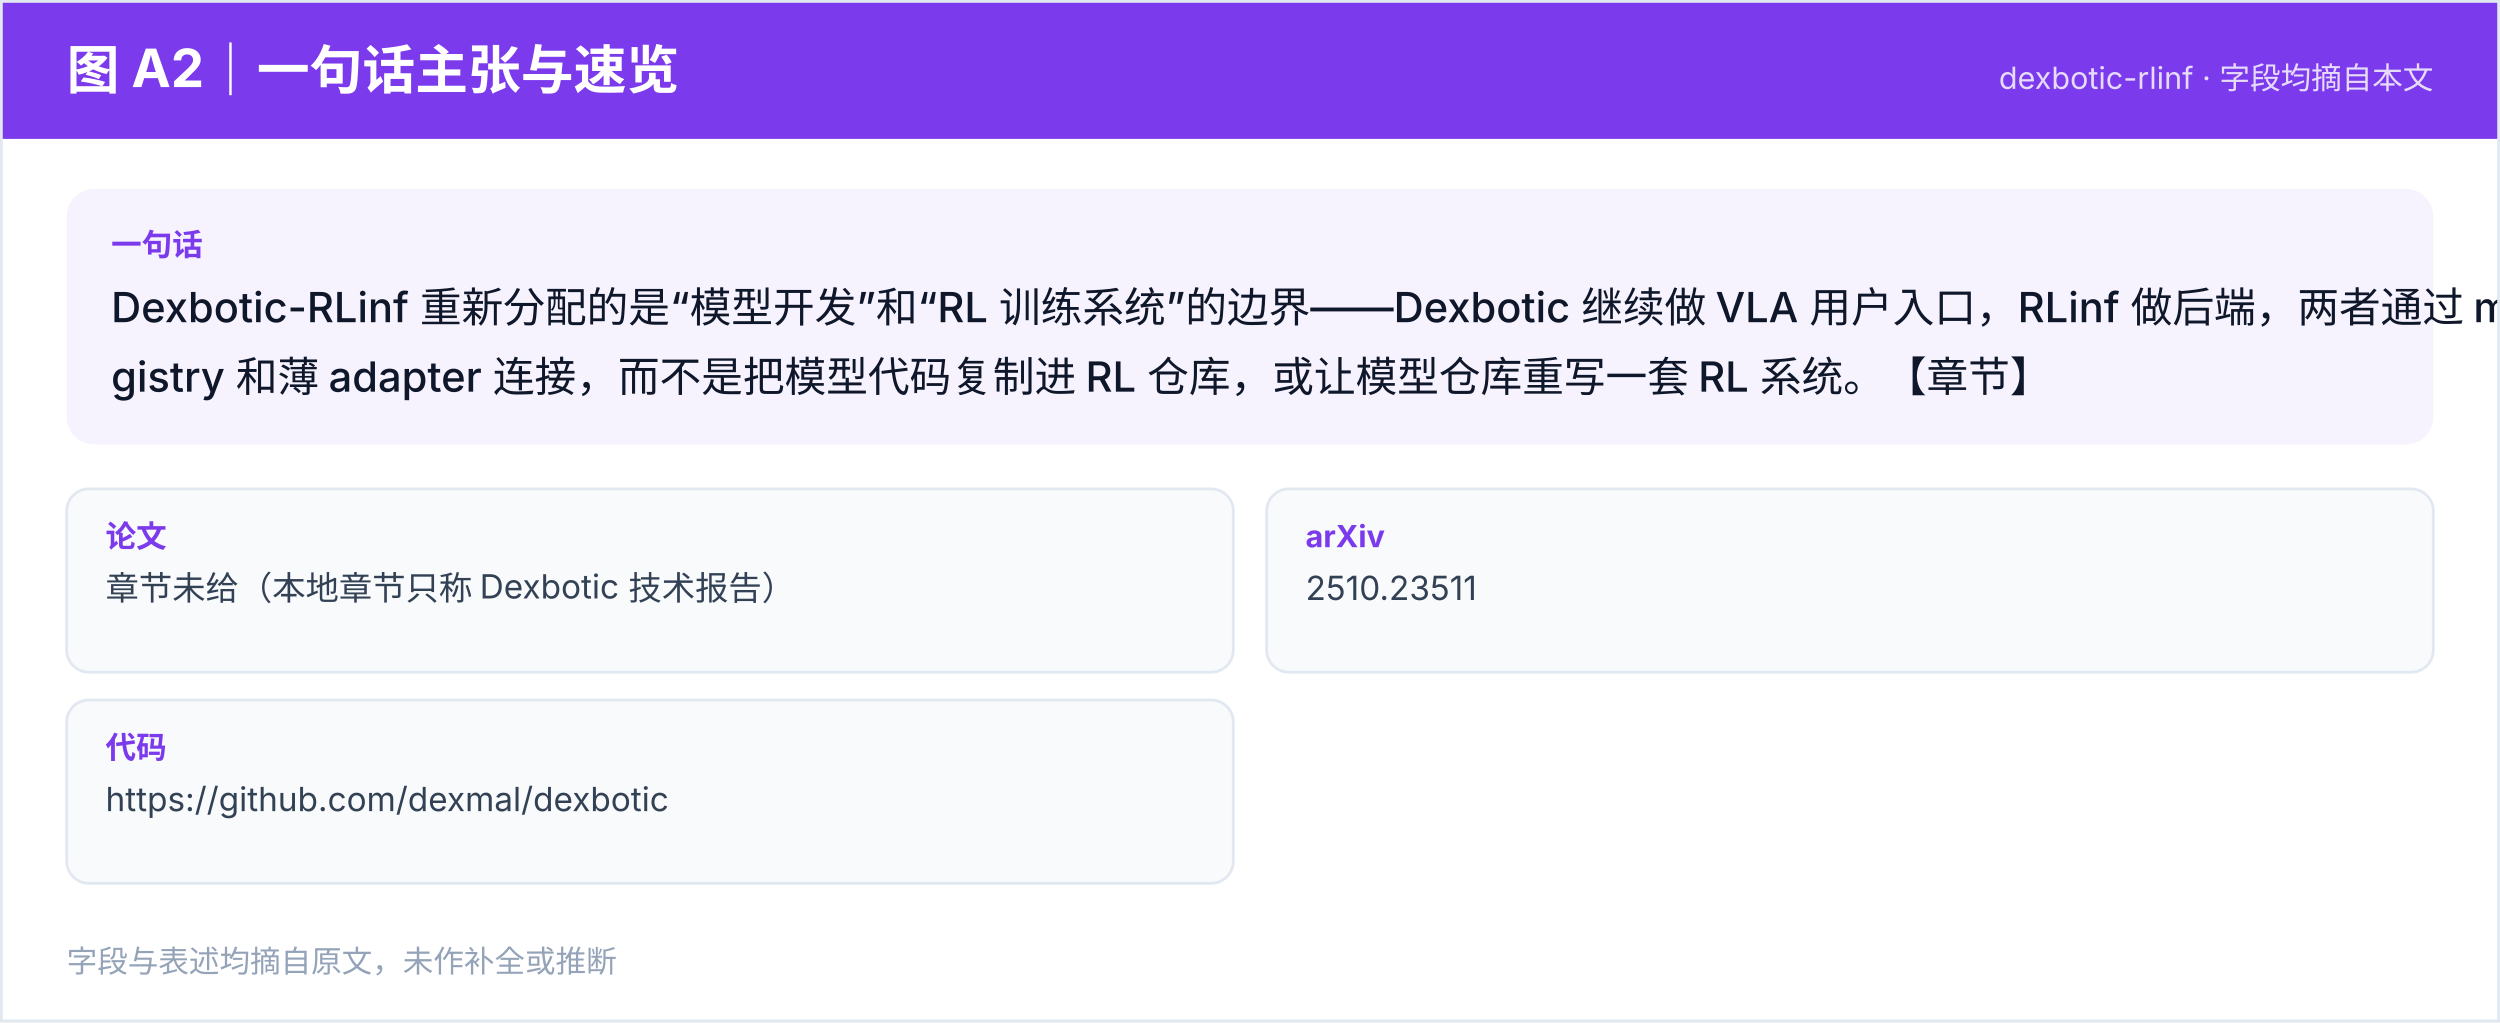
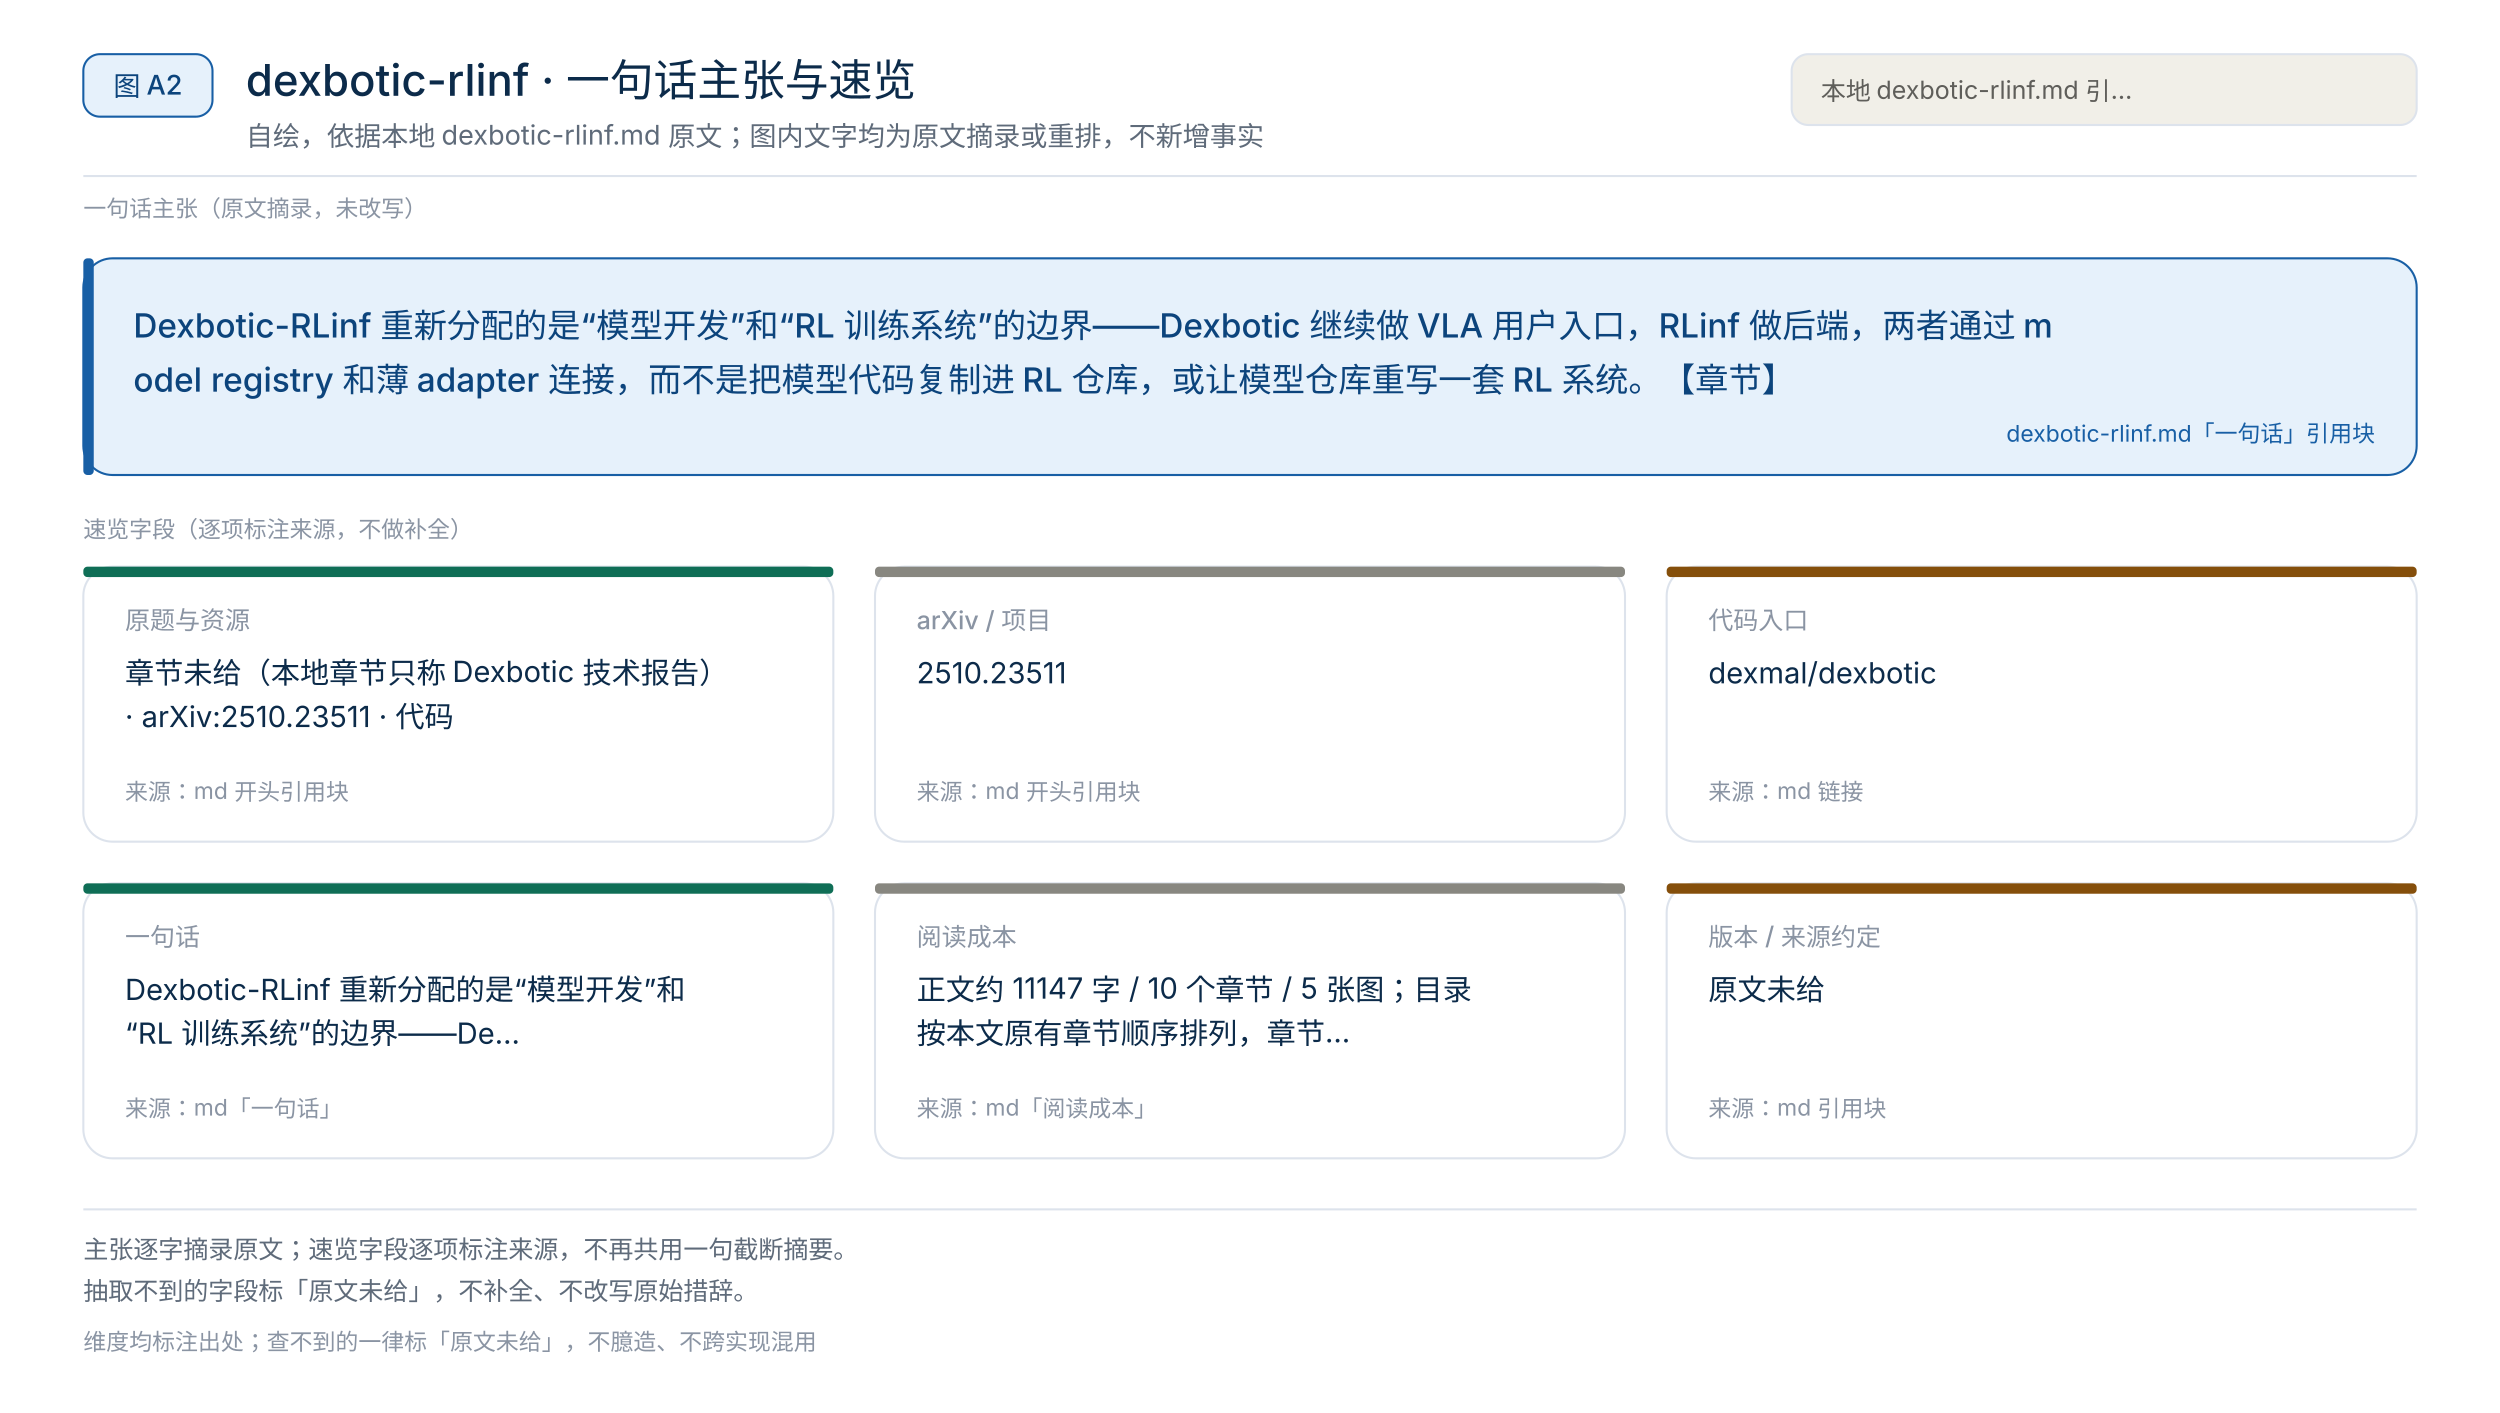
- <svg xmlns="http://www.w3.org/2000/svg" viewBox="0 0 900 368" width="900" height="368" font-family="PingFang SC, -apple-system, BlinkMacSystemFont, Microsoft YaHei, sans-serif">
-   <rect width="900" height="368" fill="#ffffff" />
-   <rect x="0" y="0" width="900" height="50" fill="#7c3aed" />
-   <text x="24" y="32" font-size="19" fill="#ffffff" font-weight="700" text-anchor="start">图 A2｜一句话主张与速览</text>
-   <text x="876" y="32" font-size="11" fill="#ffffff" font-weight="400" text-anchor="end" opacity="0.82">dexbotic-rlinf · 字段均摘自本文</text>
-   <rect x="24" y="68" width="852" height="92" rx="10" fill="#7c3aed" opacity="0.07" />
-   <text x="40" y="92" font-size="11" fill="#7c3aed" font-weight="700" text-anchor="start">一句话</text>
-   <text x="40" y="116" font-size="15" fill="#0f172a" font-weight="500" text-anchor="start">Dexbotic-RLinf 重新分配的是“模型开发”和“RL 训练系统”的边界——Dexbotic 继续做 VLA 用户入口，RLinf 做后端，两者通过 model re</text>
-   <text x="40" y="141" font-size="15" fill="#0f172a" font-weight="500" text-anchor="start">gistry 和薄 adapter 连接，而不是把模型代码复制进 RL 仓库，或让模型仓库重写一套 RL 系统。【章节】</text>
-   <rect x="24" y="176" width="420" height="66" rx="8" fill="#f8fafc" stroke="#e2e8f0" />
-   <text x="38" y="197" font-size="11" fill="#7c3aed" font-weight="700" text-anchor="start">论文</text>
-   <text x="38" y="216" font-size="12" fill="#334155" font-weight="400" text-anchor="start">章节未给（本地章节只称 Dexbotic 技术报告）</text>
-   <rect x="456" y="176" width="420" height="66" rx="8" fill="#f8fafc" stroke="#e2e8f0" />
-   <text x="470" y="197" font-size="11" fill="#7c3aed" font-weight="700" text-anchor="start">arXiv</text>
-   <text x="470" y="216" font-size="12" fill="#334155" font-weight="400" text-anchor="start">2510.23511</text>
-   <rect x="24" y="252" width="420" height="66" rx="8" fill="#f8fafc" stroke="#e2e8f0" />
-   <text x="38" y="273" font-size="11" fill="#7c3aed" font-weight="700" text-anchor="start">代码</text>
-   <text x="38" y="292" font-size="12" fill="#334155" font-weight="400" text-anchor="start">https://github.com/dexmal/dexbotic</text>
-   <text x="24" y="350" font-size="11" fill="#94a3b8" font-weight="400" text-anchor="start">字段与表述均摘自原文，未作补全或推断</text>
-   <rect x="0.5" y="0.5" width="899" height="367" fill="none" stroke="#e2e8f0" />
+ <svg xmlns="http://www.w3.org/2000/svg" width="1200" height="678" viewBox="0 0 1200 678" role="img">
+   <defs>
+     <marker id="arrow" viewBox="0 0 10 10" refX="8" refY="5" markerWidth="6" markerHeight="6" orient="auto-start-reverse">
+       <path d="M2 1L8 5L2 9" fill="none" stroke="#185FA5" stroke-width="1.6" stroke-linecap="round" stroke-linejoin="round" />
+     </marker>
+   </defs>
+   <rect x="0" y="0" width="1200" height="678" rx="0" fill="#FFFFFF" stroke="#FFFFFF" stroke-width="1" />
+   <text x="118" y="46" font-family="-apple-system,BlinkMacSystemFont,'PingFang SC','Microsoft YaHei',sans-serif" font-size="21" font-weight="500" fill="#0C2B4A" text-anchor="start">dexbotic-rlinf · 一句话主张与速览</text>
+   <text x="118" y="70" font-family="-apple-system,BlinkMacSystemFont,'PingFang SC','Microsoft YaHei',sans-serif" font-size="13" font-weight="400" fill="#5F6B7A" text-anchor="start">自绘，依据本地 dexbotic-rlinf.md 原文；图内文字均为原文摘录或重排，不新增事实</text>
+   <rect x="40" y="84" width="1120" height="1" rx="0" fill="#DDE3EC" stroke="#DDE3EC" stroke-width="0" />
+   <rect x="860" y="26" width="300" height="34" rx="8" fill="#F1EFE8" stroke="#DDE3EC" stroke-width="1" />
+   <text x="874" y="48" font-family="-apple-system,BlinkMacSystemFont,'PingFang SC','Microsoft YaHei',sans-serif" font-size="12" font-weight="400" fill="#5F5E5A" text-anchor="start">本地 dexbotic-rlinf.md 引…</text>
+   <rect x="40" y="26" width="62" height="30" rx="8" fill="#E6F1FB" stroke="#185FA5" stroke-width="1" />
+   <text x="71" y="46" font-family="-apple-system,BlinkMacSystemFont,'PingFang SC','Microsoft YaHei',sans-serif" font-size="13" font-weight="500" fill="#0C447C" text-anchor="middle">图 A2</text>
+   <text x="40" y="104" font-family="-apple-system,BlinkMacSystemFont,'PingFang SC','Microsoft YaHei',sans-serif" font-size="11" font-weight="400" fill="#8A94A3" text-anchor="start">一句话主张（原文摘录，未改写）</text>
+   <rect x="40" y="124" width="1120" height="104" rx="14" fill="#E6F1FB" stroke="#185FA5" stroke-width="1" />
+   <rect x="40" y="124" width="5" height="104" rx="2" fill="#185FA5" stroke="#185FA5" stroke-width="0" />
+   <text x="64" y="162" font-family="-apple-system,BlinkMacSystemFont,'PingFang SC','Microsoft YaHei',sans-serif" font-size="16" font-weight="500" fill="#0C447C" text-anchor="start">Dexbotic-RLinf 重新分配的是“模型开发”和“RL 训练系统”的边界——Dexbotic 继续做 VLA 用户入口，RLinf 做后端，两者通过 m</text>
+   <text x="64" y="188" font-family="-apple-system,BlinkMacSystemFont,'PingFang SC','Microsoft YaHei',sans-serif" font-size="16" font-weight="500" fill="#0C447C" text-anchor="start">odel registry 和薄 adapter 连接，而不是把模型代码复制进 RL 仓库，或让模型仓库重写一套 RL 系统。【章节】</text>
+   <text x="1140" y="212" font-family="-apple-system,BlinkMacSystemFont,'PingFang SC','Microsoft YaHei',sans-serif" font-size="11" font-weight="400" fill="#185FA5" text-anchor="end">dexbotic-rlinf.md「一句话」引用块</text>
+   <text x="40" y="258" font-family="-apple-system,BlinkMacSystemFont,'PingFang SC','Microsoft YaHei',sans-serif" font-size="11" font-weight="400" fill="#8A94A3" text-anchor="start">速览字段（逐项标注来源，不做补全）</text>
+   <rect x="40" y="272" width="360" height="132" rx="14" fill="#FFFFFF" stroke="#DDE3EC" stroke-width="1" />
+   <rect x="40" y="272" width="360" height="5" rx="2" fill="#0F6E56" stroke="#0F6E56" stroke-width="0" />
+   <text x="60" y="302" font-family="-apple-system,BlinkMacSystemFont,'PingFang SC','Microsoft YaHei',sans-serif" font-size="12" font-weight="500" fill="#8A94A3" text-anchor="start">原题与资源</text>
+   <text x="60" y="328" font-family="-apple-system,BlinkMacSystemFont,'PingFang SC','Microsoft YaHei',sans-serif" font-size="14" font-weight="400" fill="#0C2B4A" text-anchor="start">章节未给（本地章节只称 Dexbotic 技术报告）</text>
+   <text x="60" y="349" font-family="-apple-system,BlinkMacSystemFont,'PingFang SC','Microsoft YaHei',sans-serif" font-size="14" font-weight="400" fill="#0C2B4A" text-anchor="start"> · arXiv:2510.23511 · 代码</text>
+   <text x="60" y="384" font-family="-apple-system,BlinkMacSystemFont,'PingFang SC','Microsoft YaHei',sans-serif" font-size="11" font-weight="400" fill="#8A94A3" text-anchor="start">来源：md 开头引用块</text>
+   <rect x="420" y="272" width="360" height="132" rx="14" fill="#FFFFFF" stroke="#DDE3EC" stroke-width="1" />
+   <rect x="420" y="272" width="360" height="5" rx="2" fill="#888780" stroke="#888780" stroke-width="0" />
+   <text x="440" y="302" font-family="-apple-system,BlinkMacSystemFont,'PingFang SC','Microsoft YaHei',sans-serif" font-size="12" font-weight="500" fill="#8A94A3" text-anchor="start">arXiv / 项目</text>
+   <text x="440" y="328" font-family="-apple-system,BlinkMacSystemFont,'PingFang SC','Microsoft YaHei',sans-serif" font-size="14" font-weight="400" fill="#0C2B4A" text-anchor="start">2510.23511</text>
+   <text x="440" y="384" font-family="-apple-system,BlinkMacSystemFont,'PingFang SC','Microsoft YaHei',sans-serif" font-size="11" font-weight="400" fill="#8A94A3" text-anchor="start">来源：md 开头引用块</text>
+   <rect x="800" y="272" width="360" height="132" rx="14" fill="#FFFFFF" stroke="#DDE3EC" stroke-width="1" />
+   <rect x="800" y="272" width="360" height="5" rx="2" fill="#854F0B" stroke="#854F0B" stroke-width="0" />
+   <text x="820" y="302" font-family="-apple-system,BlinkMacSystemFont,'PingFang SC','Microsoft YaHei',sans-serif" font-size="12" font-weight="500" fill="#8A94A3" text-anchor="start">代码入口</text>
+   <text x="820" y="328" font-family="-apple-system,BlinkMacSystemFont,'PingFang SC','Microsoft YaHei',sans-serif" font-size="14" font-weight="400" fill="#0C2B4A" text-anchor="start">dexmal/dexbotic</text>
+   <text x="820" y="384" font-family="-apple-system,BlinkMacSystemFont,'PingFang SC','Microsoft YaHei',sans-serif" font-size="11" font-weight="400" fill="#8A94A3" text-anchor="start">来源：md 链接</text>
+   <rect x="40" y="424" width="360" height="132" rx="14" fill="#FFFFFF" stroke="#DDE3EC" stroke-width="1" />
+   <rect x="40" y="424" width="360" height="5" rx="2" fill="#0F6E56" stroke="#0F6E56" stroke-width="0" />
+   <text x="60" y="454" font-family="-apple-system,BlinkMacSystemFont,'PingFang SC','Microsoft YaHei',sans-serif" font-size="12" font-weight="500" fill="#8A94A3" text-anchor="start">一句话</text>
+   <text x="60" y="480" font-family="-apple-system,BlinkMacSystemFont,'PingFang SC','Microsoft YaHei',sans-serif" font-size="14" font-weight="400" fill="#0C2B4A" text-anchor="start">Dexbotic-RLinf 重新分配的是“模型开发”和</text>
+   <text x="60" y="501" font-family="-apple-system,BlinkMacSystemFont,'PingFang SC','Microsoft YaHei',sans-serif" font-size="14" font-weight="400" fill="#0C2B4A" text-anchor="start">“RL 训练系统”的边界——De…</text>
+   <text x="60" y="536" font-family="-apple-system,BlinkMacSystemFont,'PingFang SC','Microsoft YaHei',sans-serif" font-size="11" font-weight="400" fill="#8A94A3" text-anchor="start">来源：md「一句话」</text>
+   <rect x="420" y="424" width="360" height="132" rx="14" fill="#FFFFFF" stroke="#DDE3EC" stroke-width="1" />
+   <rect x="420" y="424" width="360" height="5" rx="2" fill="#888780" stroke="#888780" stroke-width="0" />
+   <text x="440" y="454" font-family="-apple-system,BlinkMacSystemFont,'PingFang SC','Microsoft YaHei',sans-serif" font-size="12" font-weight="500" fill="#8A94A3" text-anchor="start">阅读成本</text>
+   <text x="440" y="480" font-family="-apple-system,BlinkMacSystemFont,'PingFang SC','Microsoft YaHei',sans-serif" font-size="14" font-weight="400" fill="#0C2B4A" text-anchor="start">正文约 11147 字 / 10 个章节 / 5 张图；目录</text>
+   <text x="440" y="501" font-family="-apple-system,BlinkMacSystemFont,'PingFang SC','Microsoft YaHei',sans-serif" font-size="14" font-weight="400" fill="#0C2B4A" text-anchor="start">按本文原有章节顺序排列，章节…</text>
+   <text x="440" y="536" font-family="-apple-system,BlinkMacSystemFont,'PingFang SC','Microsoft YaHei',sans-serif" font-size="11" font-weight="400" fill="#8A94A3" text-anchor="start">来源：md「阅读成本」</text>
+   <rect x="800" y="424" width="360" height="132" rx="14" fill="#FFFFFF" stroke="#DDE3EC" stroke-width="1" />
+   <rect x="800" y="424" width="360" height="5" rx="2" fill="#854F0B" stroke="#854F0B" stroke-width="0" />
+   <text x="820" y="454" font-family="-apple-system,BlinkMacSystemFont,'PingFang SC','Microsoft YaHei',sans-serif" font-size="12" font-weight="500" fill="#8A94A3" text-anchor="start">版本 / 来源约定</text>
+   <text x="820" y="480" font-family="-apple-system,BlinkMacSystemFont,'PingFang SC','Microsoft YaHei',sans-serif" font-size="14" font-weight="400" fill="#0C2B4A" text-anchor="start">原文未给</text>
+   <text x="820" y="536" font-family="-apple-system,BlinkMacSystemFont,'PingFang SC','Microsoft YaHei',sans-serif" font-size="11" font-weight="400" fill="#8A94A3" text-anchor="start">来源：md 引用块</text>
+   <rect x="40" y="580" width="1120" height="1" rx="0" fill="#DDE3EC" stroke="#DDE3EC" stroke-width="0" />
+   <text x="40" y="604" font-family="-apple-system,BlinkMacSystemFont,'PingFang SC','Microsoft YaHei',sans-serif" font-size="12" font-weight="400" fill="#5F6B7A" text-anchor="start">主张逐字摘录原文；速览字段逐项标注来源，不再共用一句截断摘要。</text>
+   <text x="40" y="624" font-family="-apple-system,BlinkMacSystemFont,'PingFang SC','Microsoft YaHei',sans-serif" font-size="12" font-weight="400" fill="#5F6B7A" text-anchor="start">抽取不到的字段标「原文未给」，不补全、不改写原始措辞。</text>
+   <text x="40" y="648" font-family="-apple-system,BlinkMacSystemFont,'PingFang SC','Microsoft YaHei',sans-serif" font-size="11" font-weight="400" fill="#8A94A3" text-anchor="start">维度均标注出处；查不到的一律标「原文未给」，不臆造、不跨实现混用</text>
</svg>
